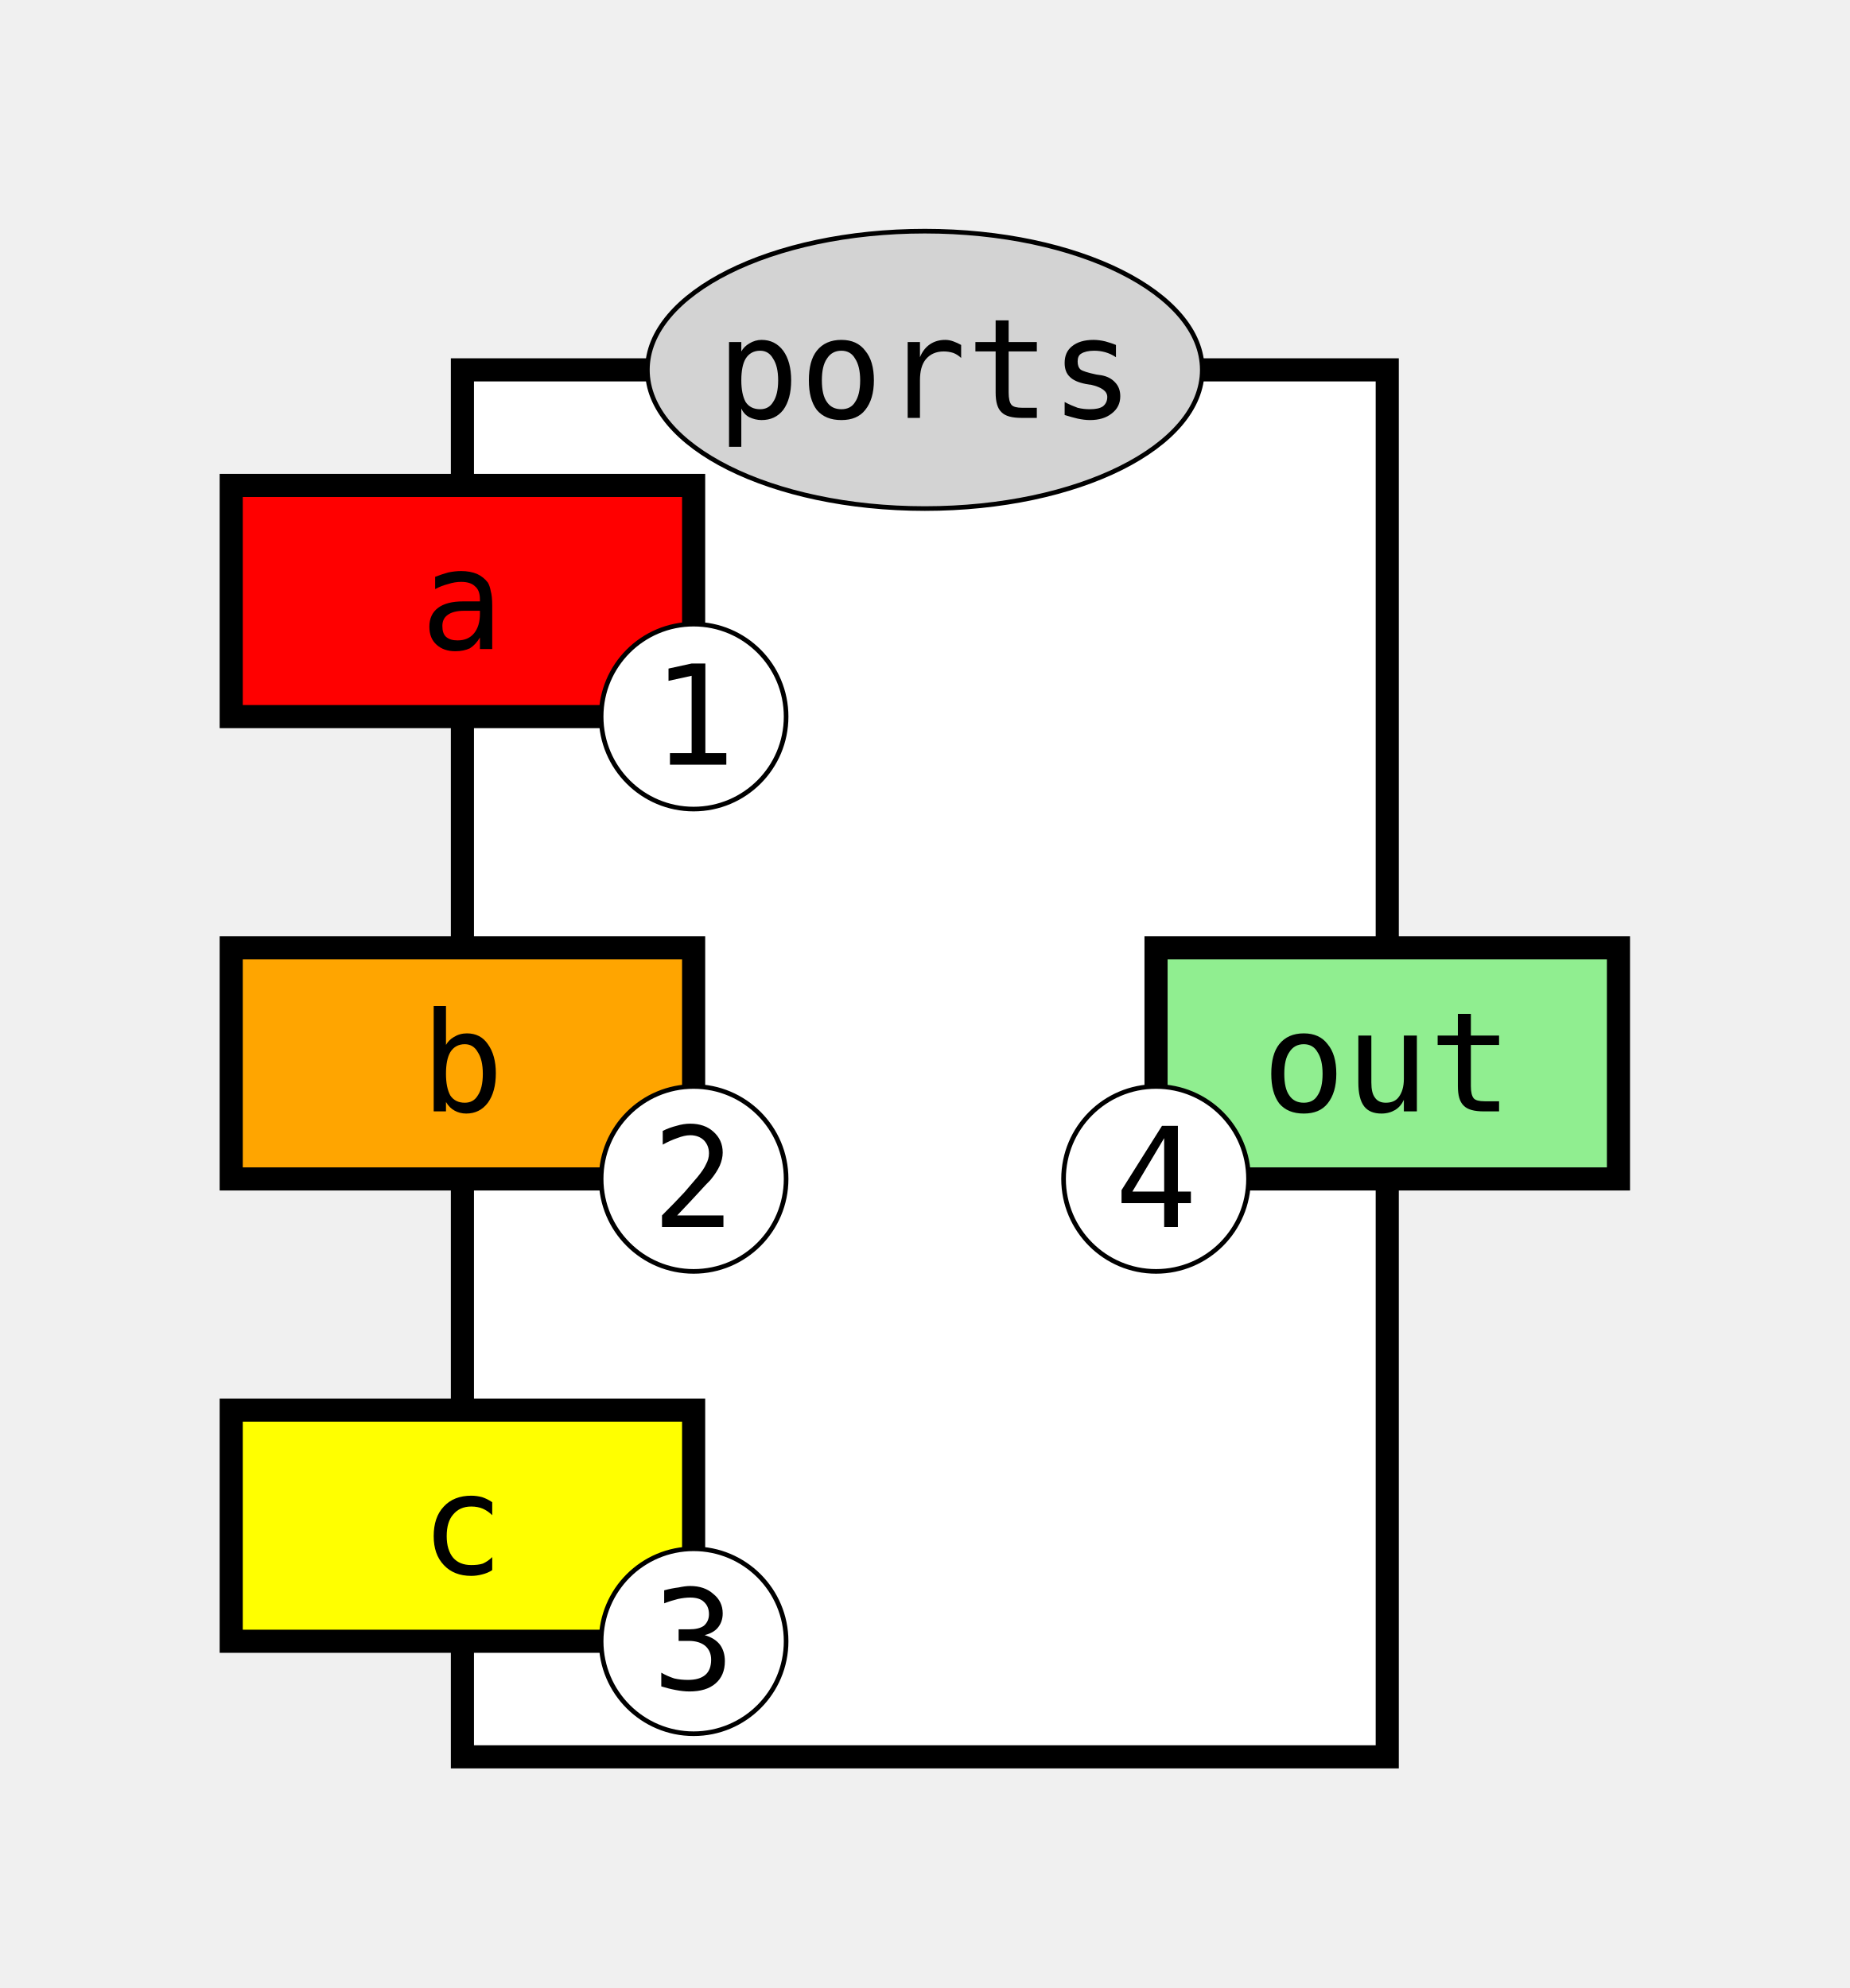
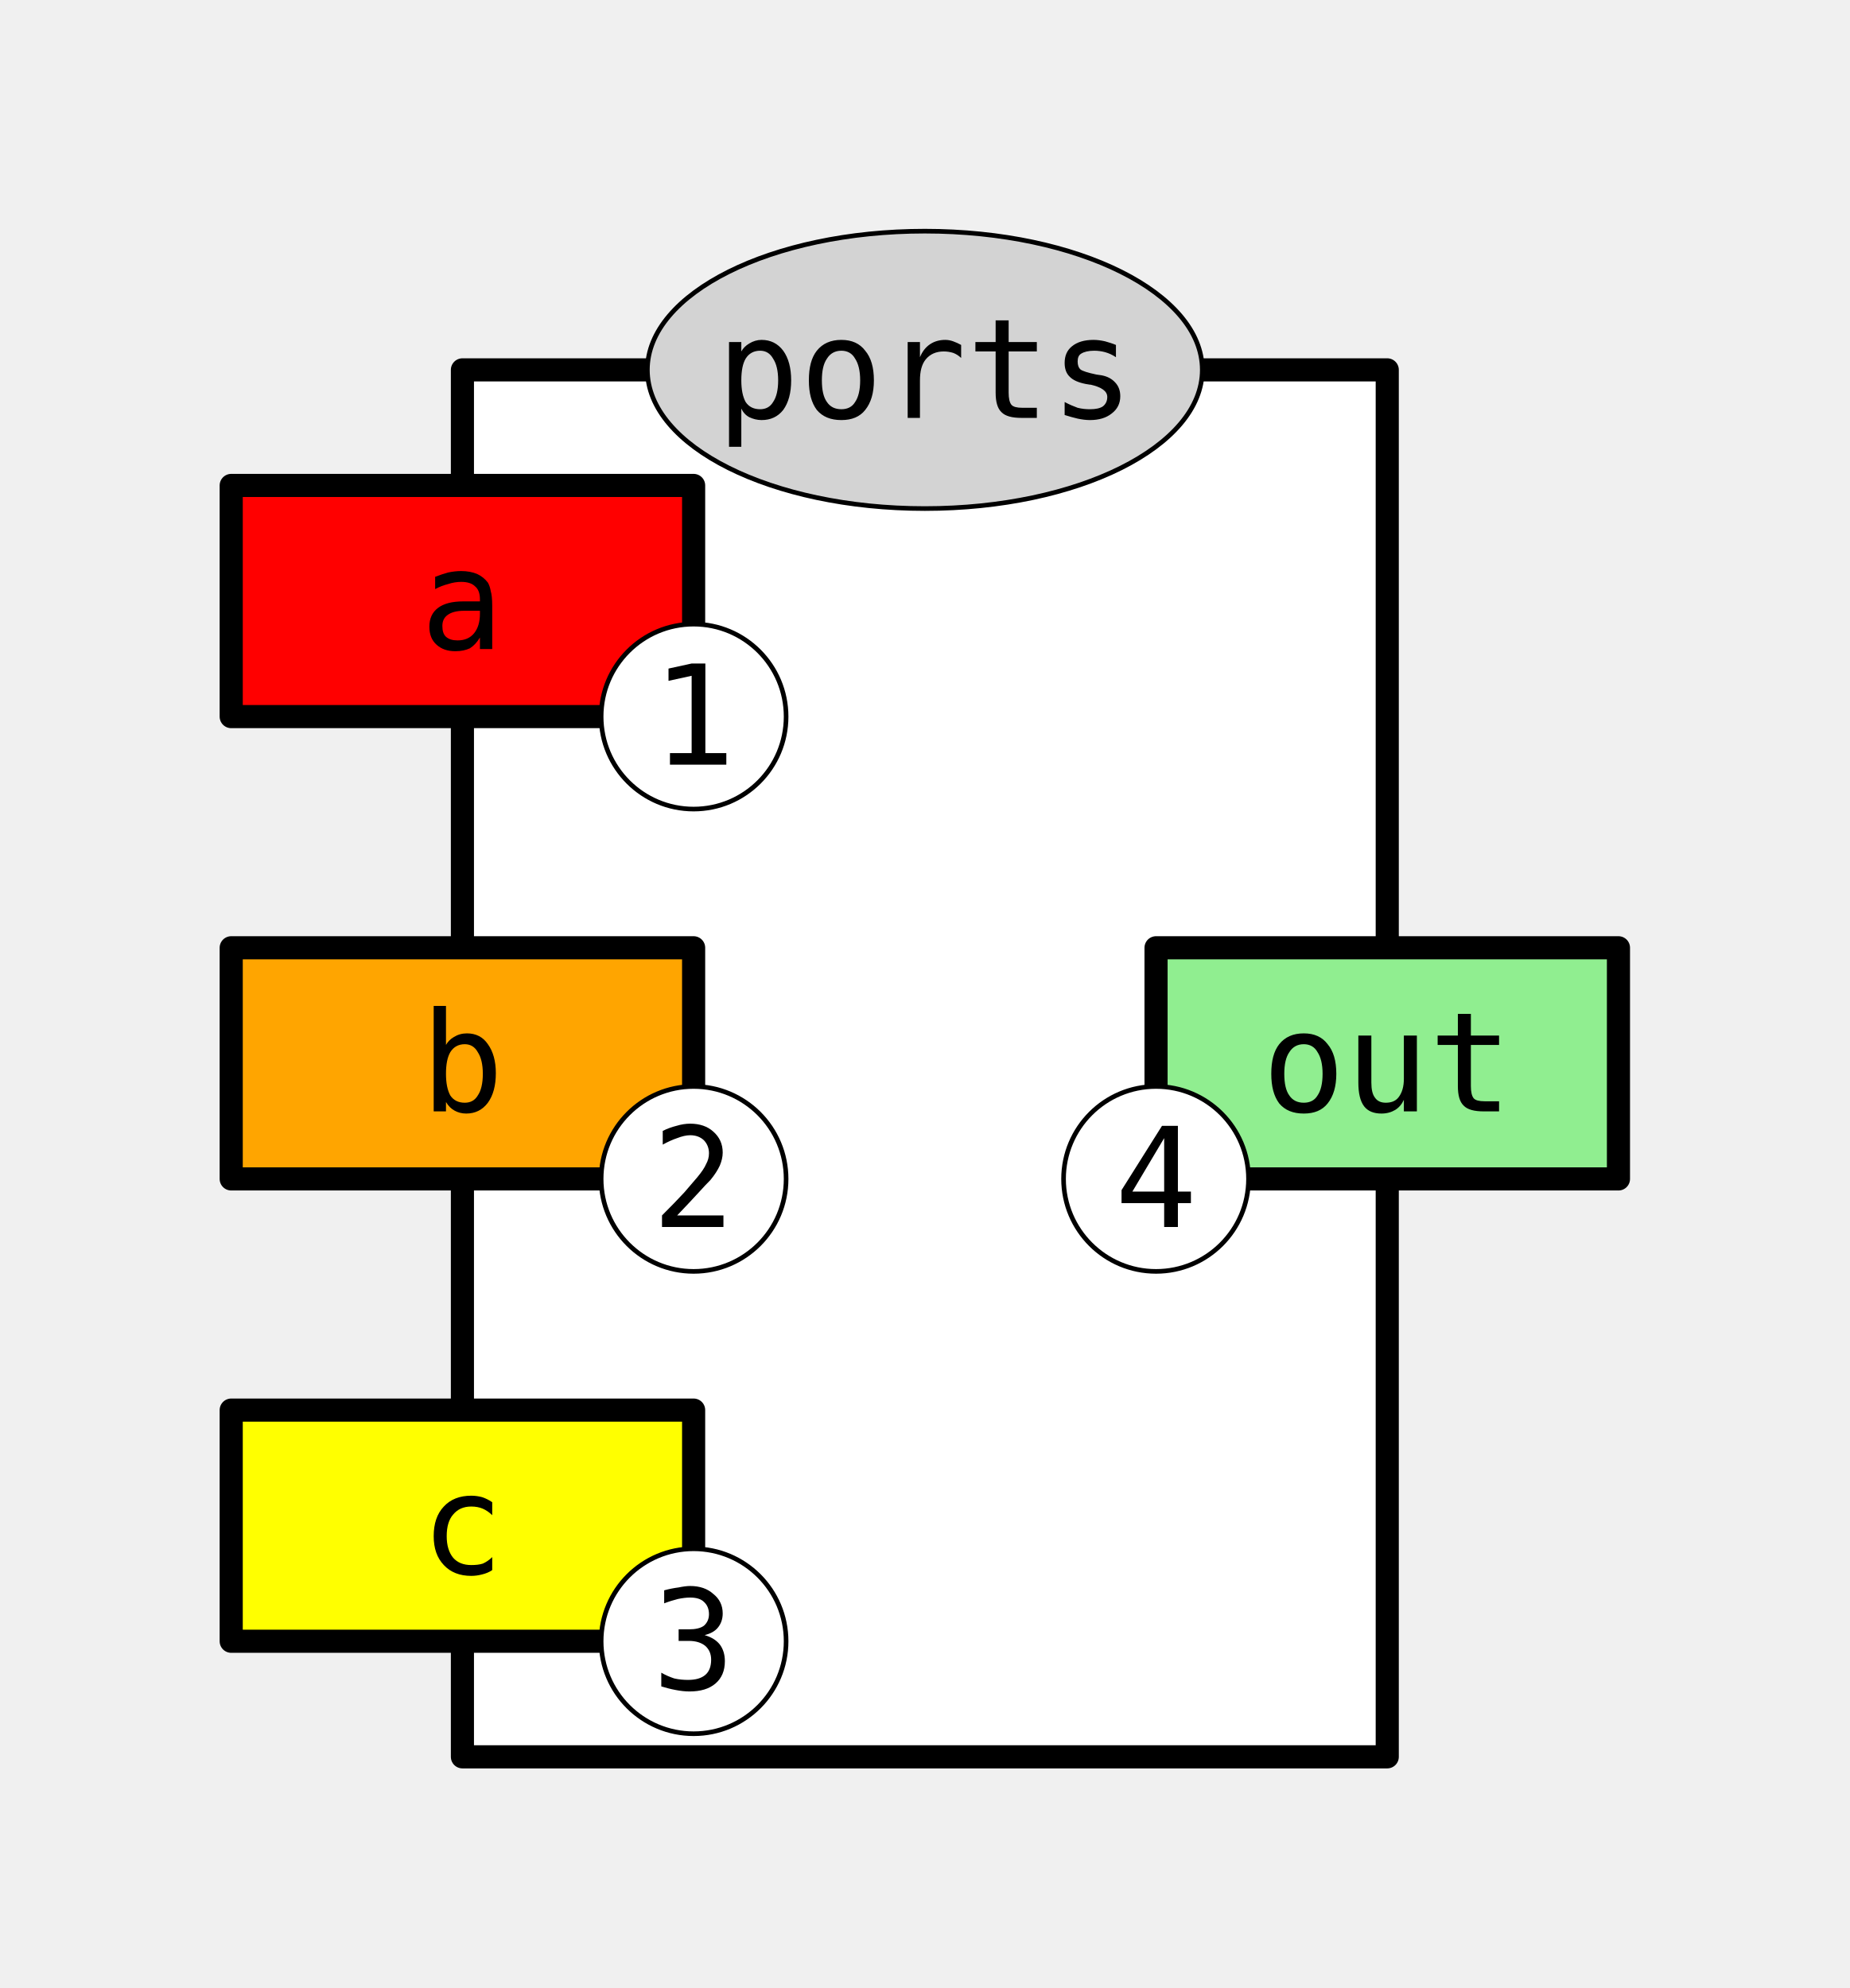
<svg xmlns="http://www.w3.org/2000/svg" version="1.1" width="40mm" height="43mm" viewBox="-10 -8 40 43">
  <style>
  
    svg { background: none; }
+     svg * { stroke-linecap: round; stroke-linejoin: round; }
    rect, circle, ellipse, polygon { stroke-width: 0.5; fill: white; stroke: black; }
    line, polyline, path { stroke-width: 0.5; fill: none; stroke: black; }
-     text, tspan { stroke-width: 0; font-family: sans-serif; font-size: 3px; fill: black }
+     text, tspan { stroke-width: 0; font-family: sans-serif; font-size: 3px; fill: black; paint-order: stroke; stroke: white; }
    text.d-text, text.d-text * { text-anchor: middle; dominant-baseline: central; }
  
  </style>
  <style>
    
        * {
            stroke-width: 0.5;
            stroke: black;
            fill: white;
        }
        circle, ellipse { stroke-width: 0.1; }
        text {
            font-family: "Ubuntu Mono", monospace;
            font-size: 3px;
            stroke: none;
            fill: black;
        }
        text.d-tbox {
            dominant-baseline: central;
            text-anchor: middle;
        }
        .grey {fill: lightgrey;}
        text.grey {fill: black;}
        rect.red {fill: red;}
        rect.amber {fill: orange;}
        rect.yellow {fill: yellow;}
        rect.green {fill: lightgreen;}
    
  </style>
  <rect id="outline" x="0" y="0" width="20" height="30" />
  <ellipse cx="10" cy="0" rx="6" ry="3" class="grey" />
-   <text x="10" y="0" class="grey d-text">ports</text>
+   <text x="10" y="0" class="d-text grey">ports</text>
  <rect id="a" x="-5" y="2.5" width="10" height="5" class="red" />
-   <text x="0" y="5" class="red d-text">a</text>
+   <text x="0" y="5" class="d-text red">a</text>
  <circle cx="5" cy="7.5" r="2" />
  <text x="5" y="7.5" class="d-text">1</text>
  <rect id="b" x="-5" y="12.5" width="10" height="5" class="amber" />
-   <text x="0" y="15" class="amber d-text">b</text>
+   <text x="0" y="15" class="d-text amber">b</text>
  <circle cx="5" cy="17.5" r="2" />
  <text x="5" y="17.5" class="d-text">2</text>
  <rect id="c" x="-5" y="22.5" width="10" height="5" class="yellow" />
-   <text x="0" y="25" class="yellow d-text">c</text>
+   <text x="0" y="25" class="d-text yellow">c</text>
  <circle cx="5" cy="27.5" r="2" />
  <text x="5" y="27.5" class="d-text">3</text>
  <rect id="d" x="15" y="12.5" width="10" height="5" class="green" />
-   <text x="20" y="15" class="green d-text">out</text>
+   <text x="20" y="15" class="d-text green">out</text>
  <circle cx="15" cy="17.5" r="2" />
  <text x="15" y="17.5" class="d-text">4</text>
</svg>
